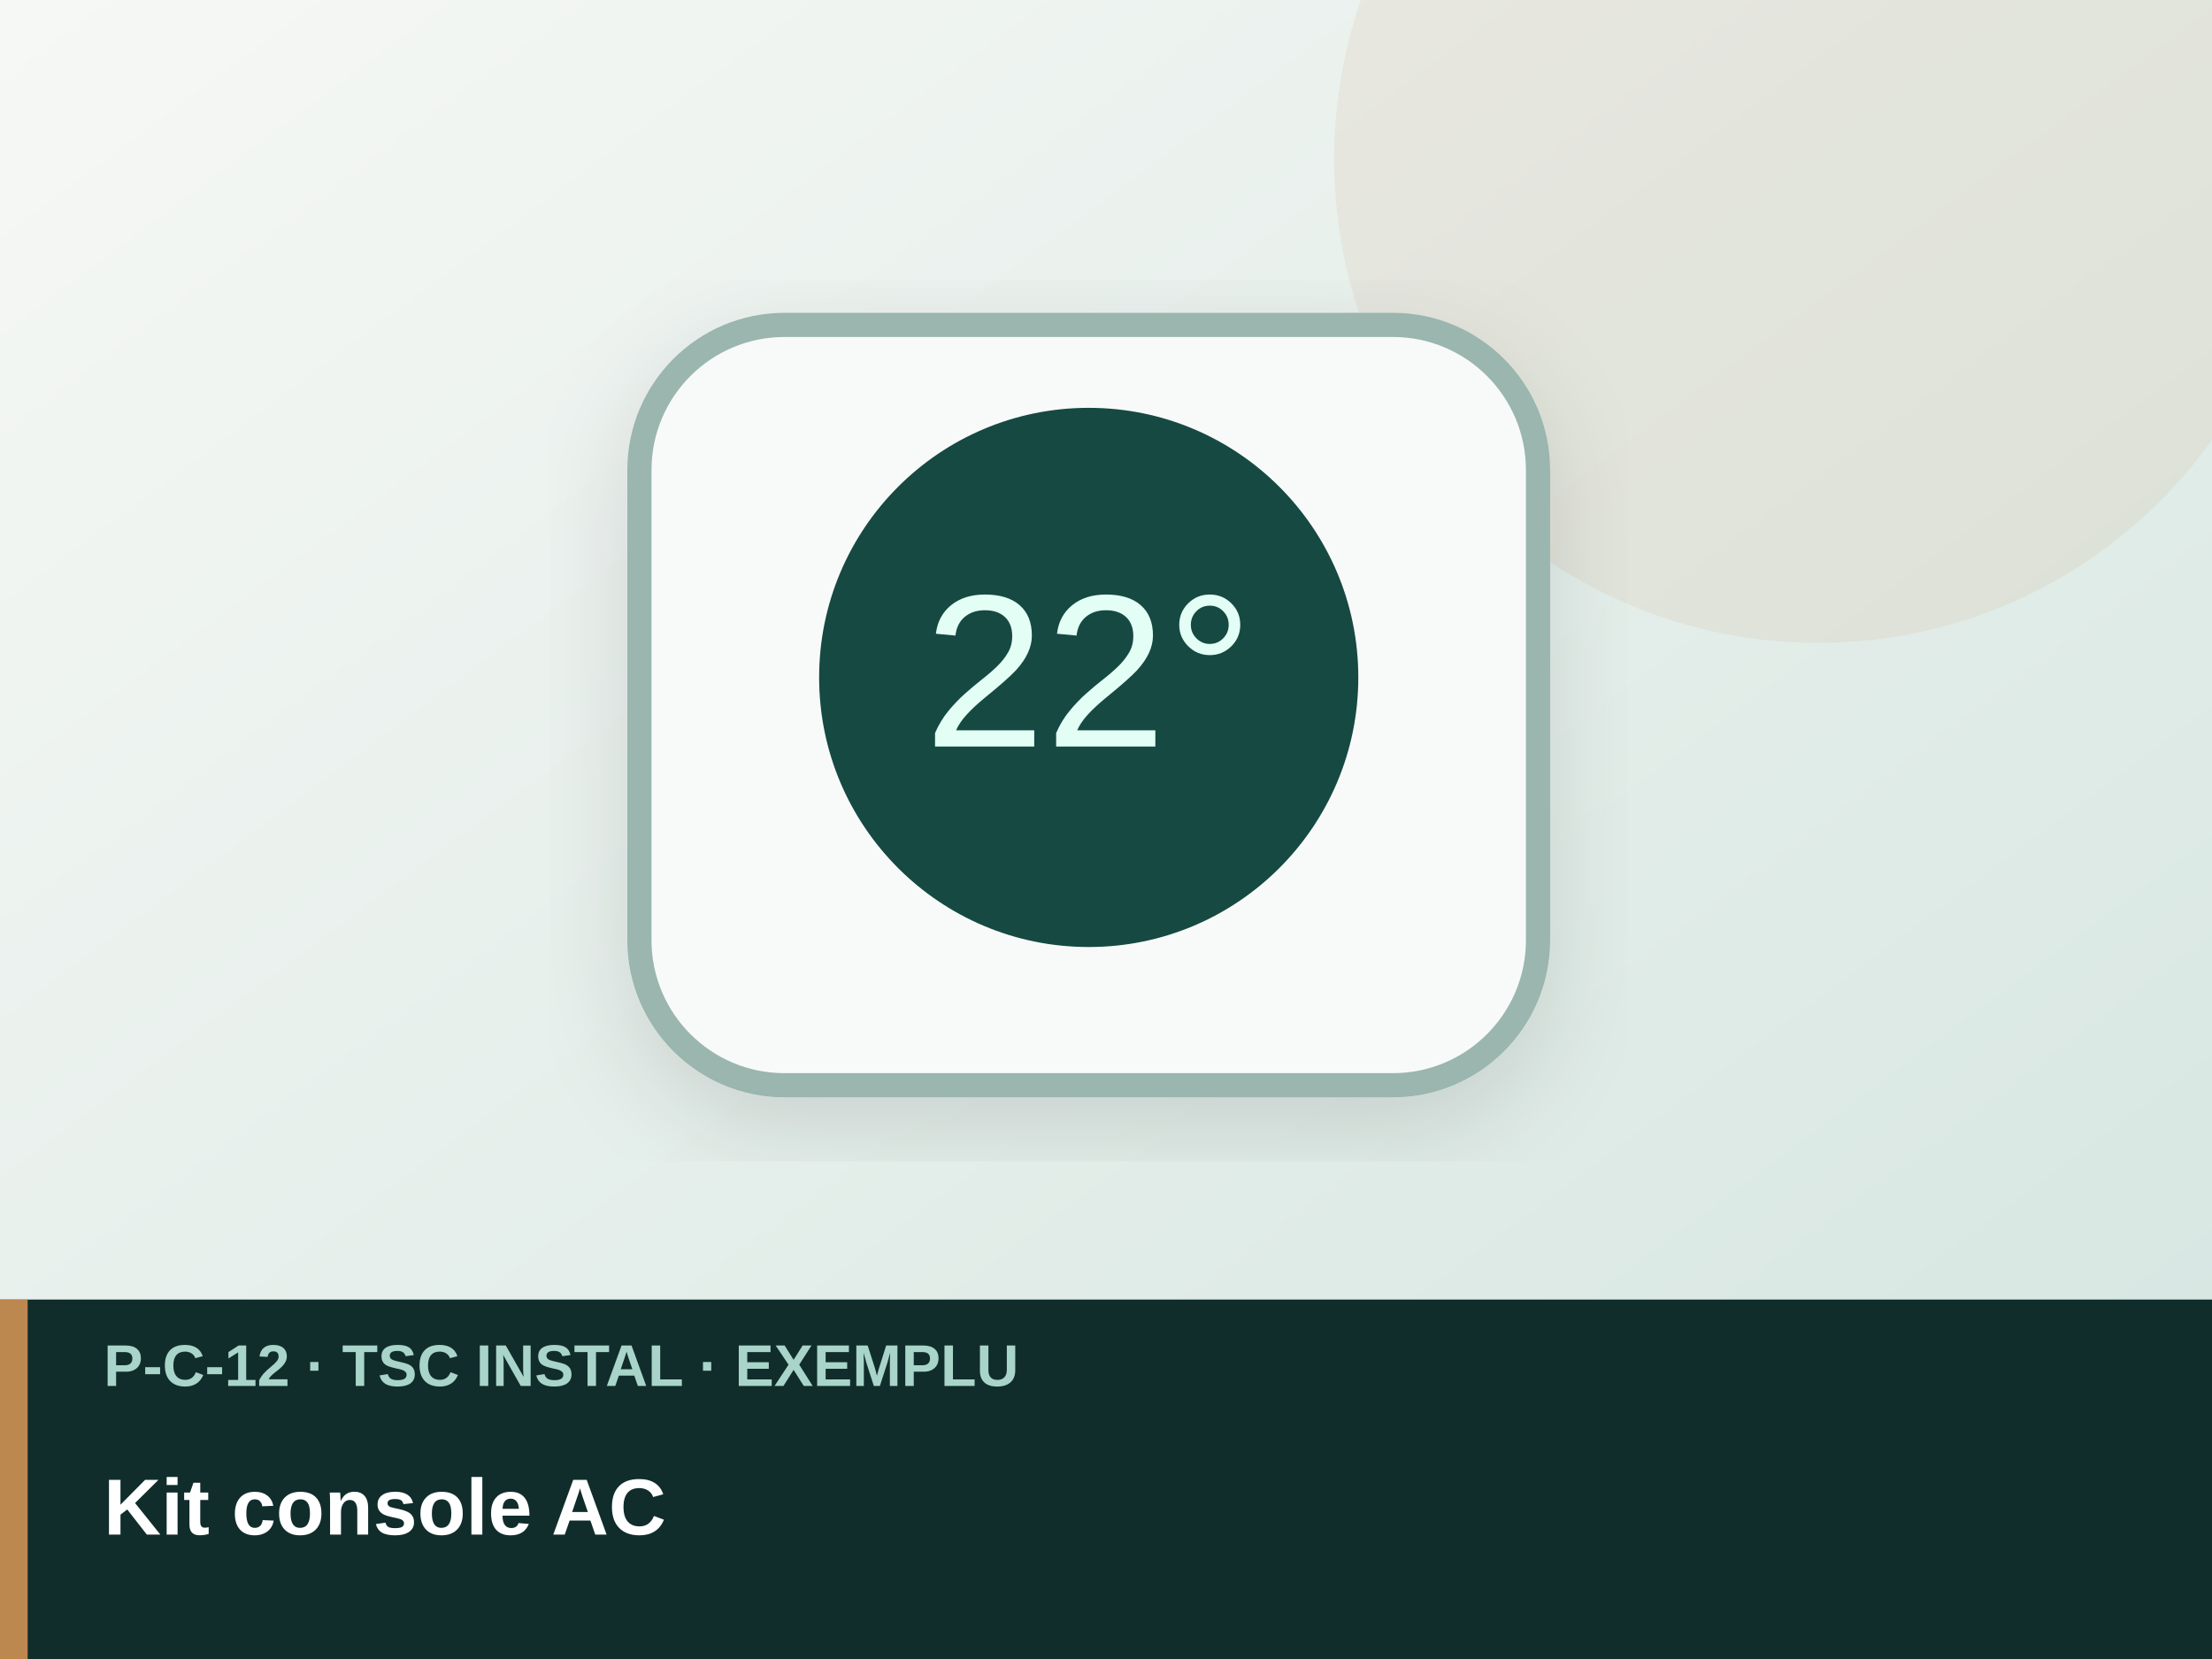
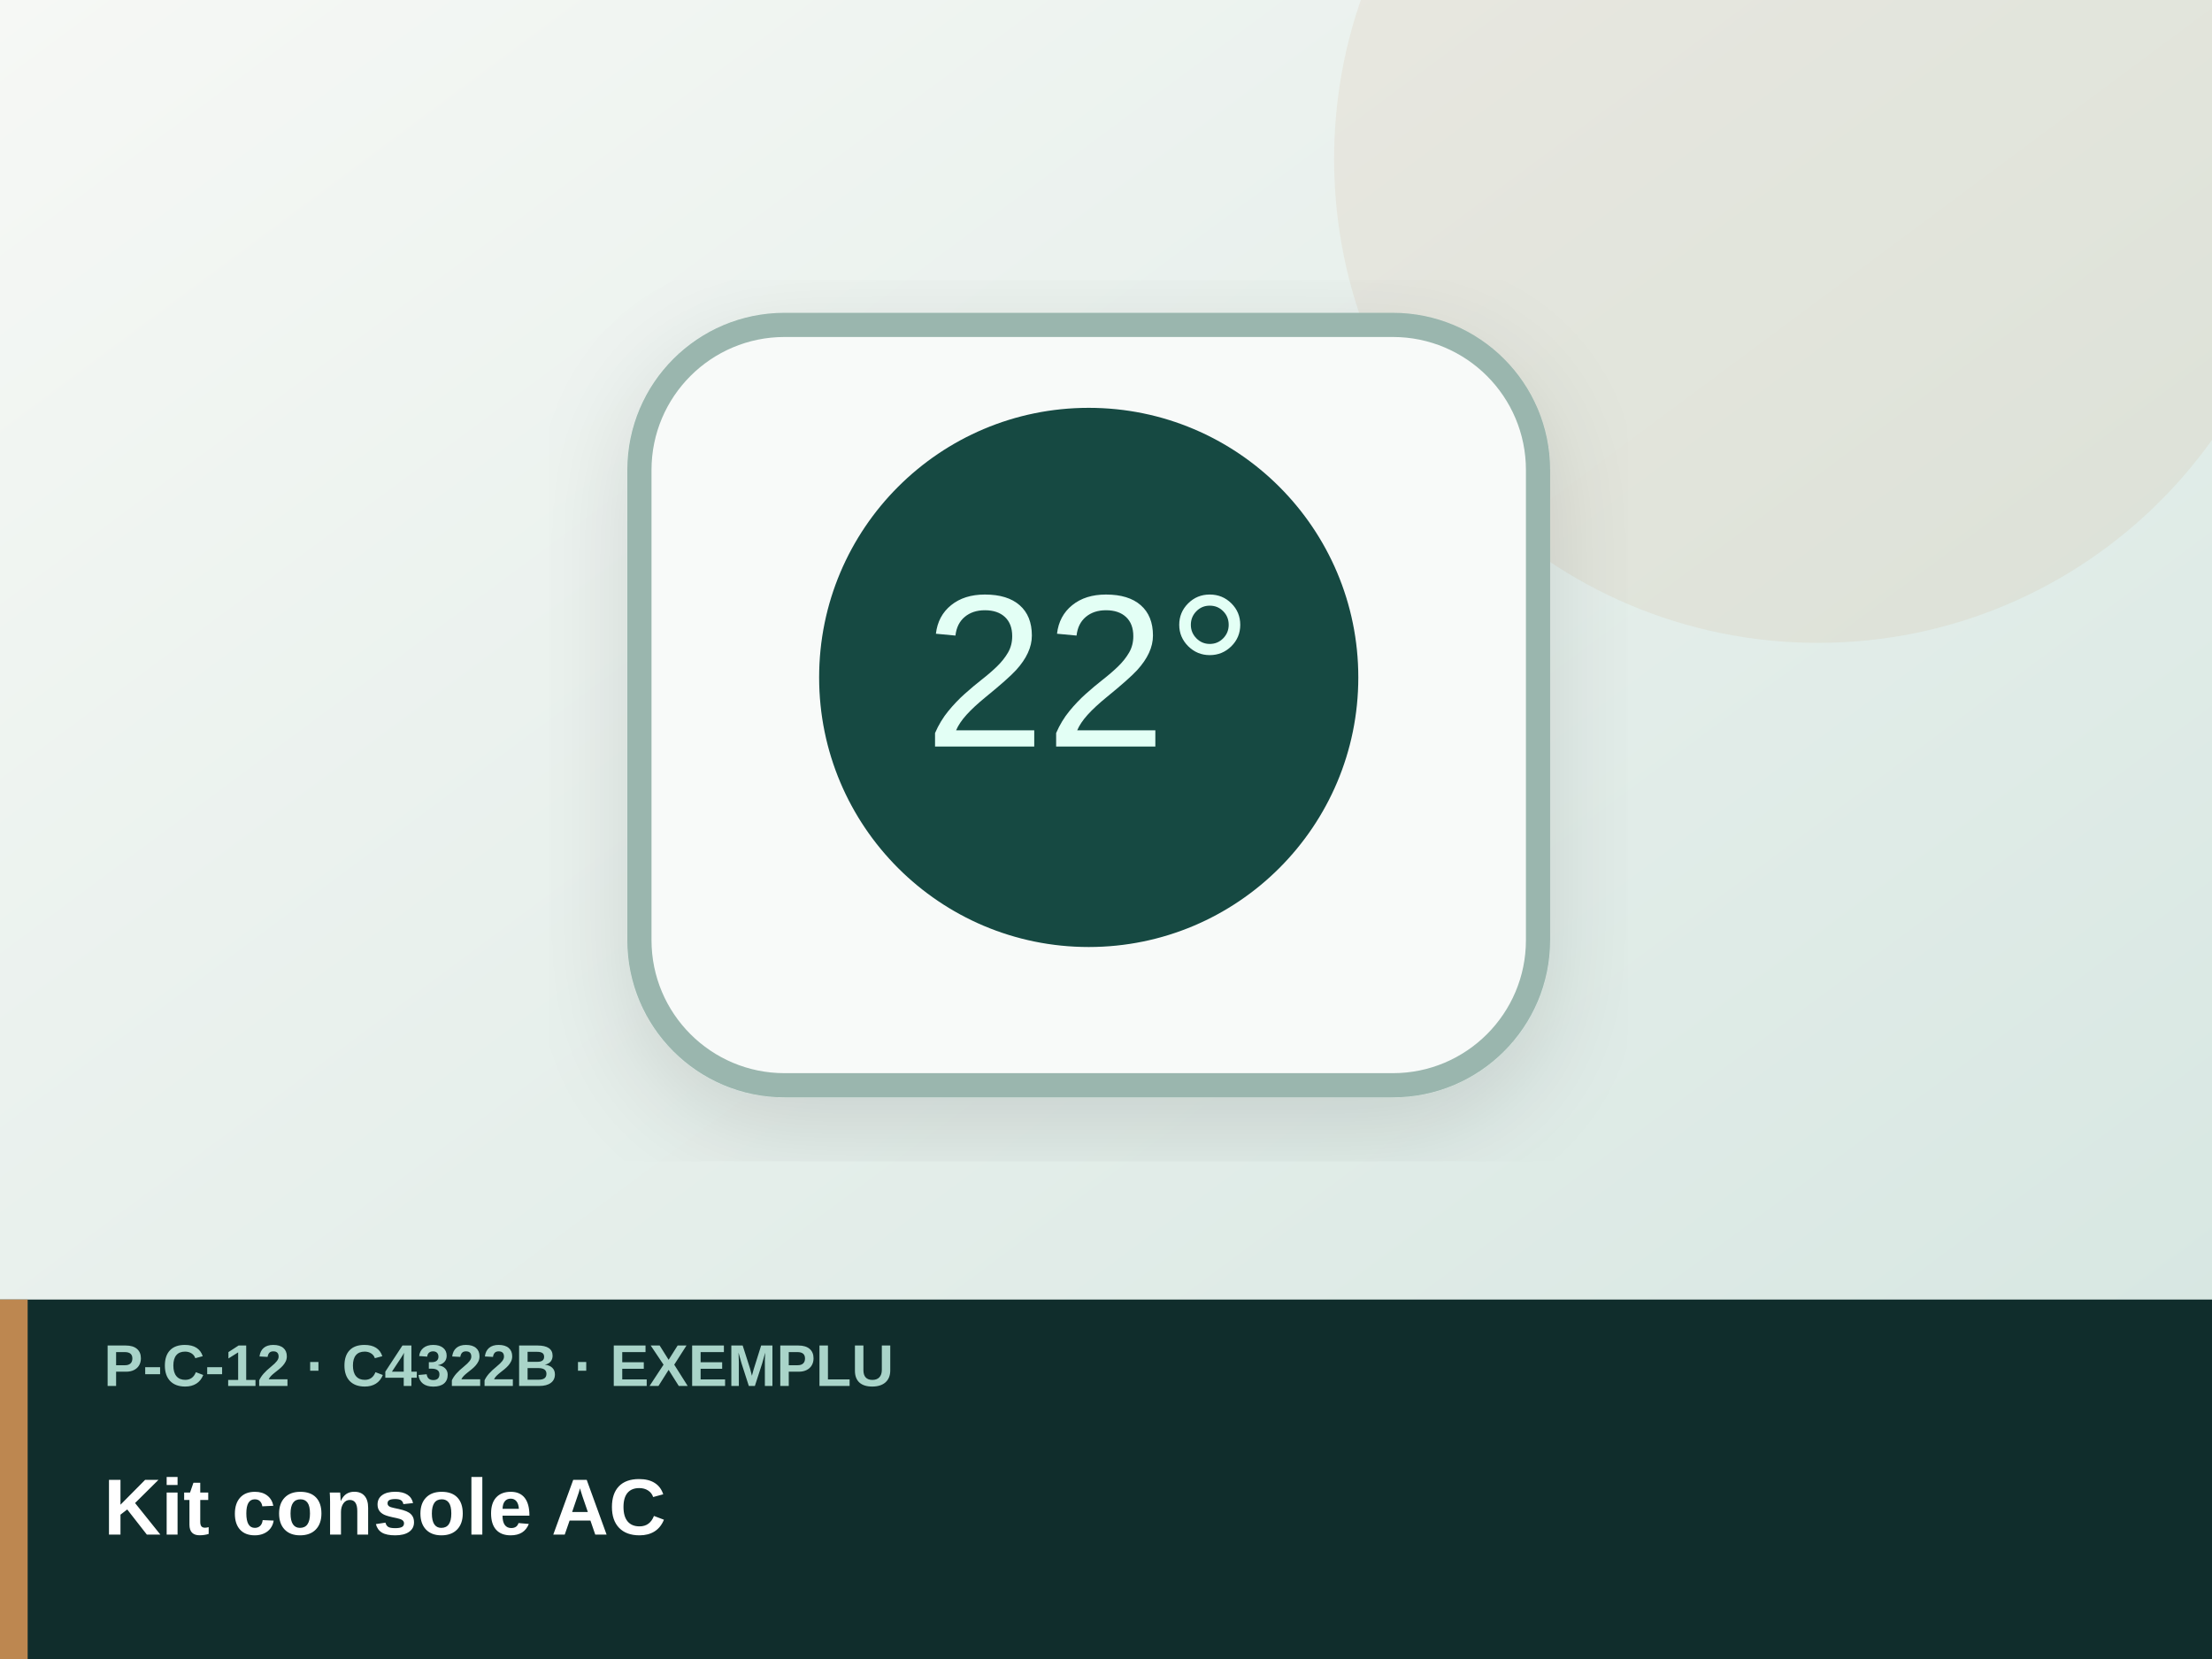
<svg xmlns="http://www.w3.org/2000/svg" width="640" height="480" viewBox="0 0 640 480" role="img" aria-label="Kit console AC — ilustrație demonstrativă">
  <defs>
    <linearGradient id="bg" x1="0" y1="0" x2="1" y2="1">
      <stop stop-color="#f6f8f5" />
      <stop offset="1" stop-color="#d4e5e0" />
    </linearGradient>
    <filter id="shadow">
      <feDropShadow dx="0" dy="9" stdDeviation="14" flood-opacity=".12" />
    </filter>
  </defs>
  <rect width="640" height="480" fill="url(#bg)" />
  <circle cx="526" cy="46" r="140" fill="#bd8750" opacity=".1" />
  <g filter="url(#shadow)">
    <rect x="185" y="94" width="260" height="220" rx="42" fill="#f8faf9" stroke="#9ab6ae" stroke-width="7" />
    <circle cx="315" cy="196" r="78" fill="#154943" />
    <text x="315" y="216" fill="#e3fff5" font-size="63" text-anchor="middle" font-family="Arial">22°</text>
  </g>
  <rect y="376" width="640" height="104" fill="#102d2c" />
  <rect y="376" width="8" height="104" fill="#bd8750" />
-   <text x="30" y="401" fill="#a9d4c9" font-family="Arial,sans-serif" font-size="17" font-weight="bold">P-C-12 · TSC INSTAL · EXEMPLU</text>
+   <text x="30" y="401" fill="#a9d4c9" font-family="Arial,sans-serif" font-size="17" font-weight="bold">P-C-12 · C4322B · EXEMPLU</text>
  <text x="30" y="444" fill="#fff" font-family="Arial,sans-serif" font-size="23" font-weight="bold" textLength="247" lengthAdjust="spacingAndGlyphs">Kit console AC</text>
</svg>
